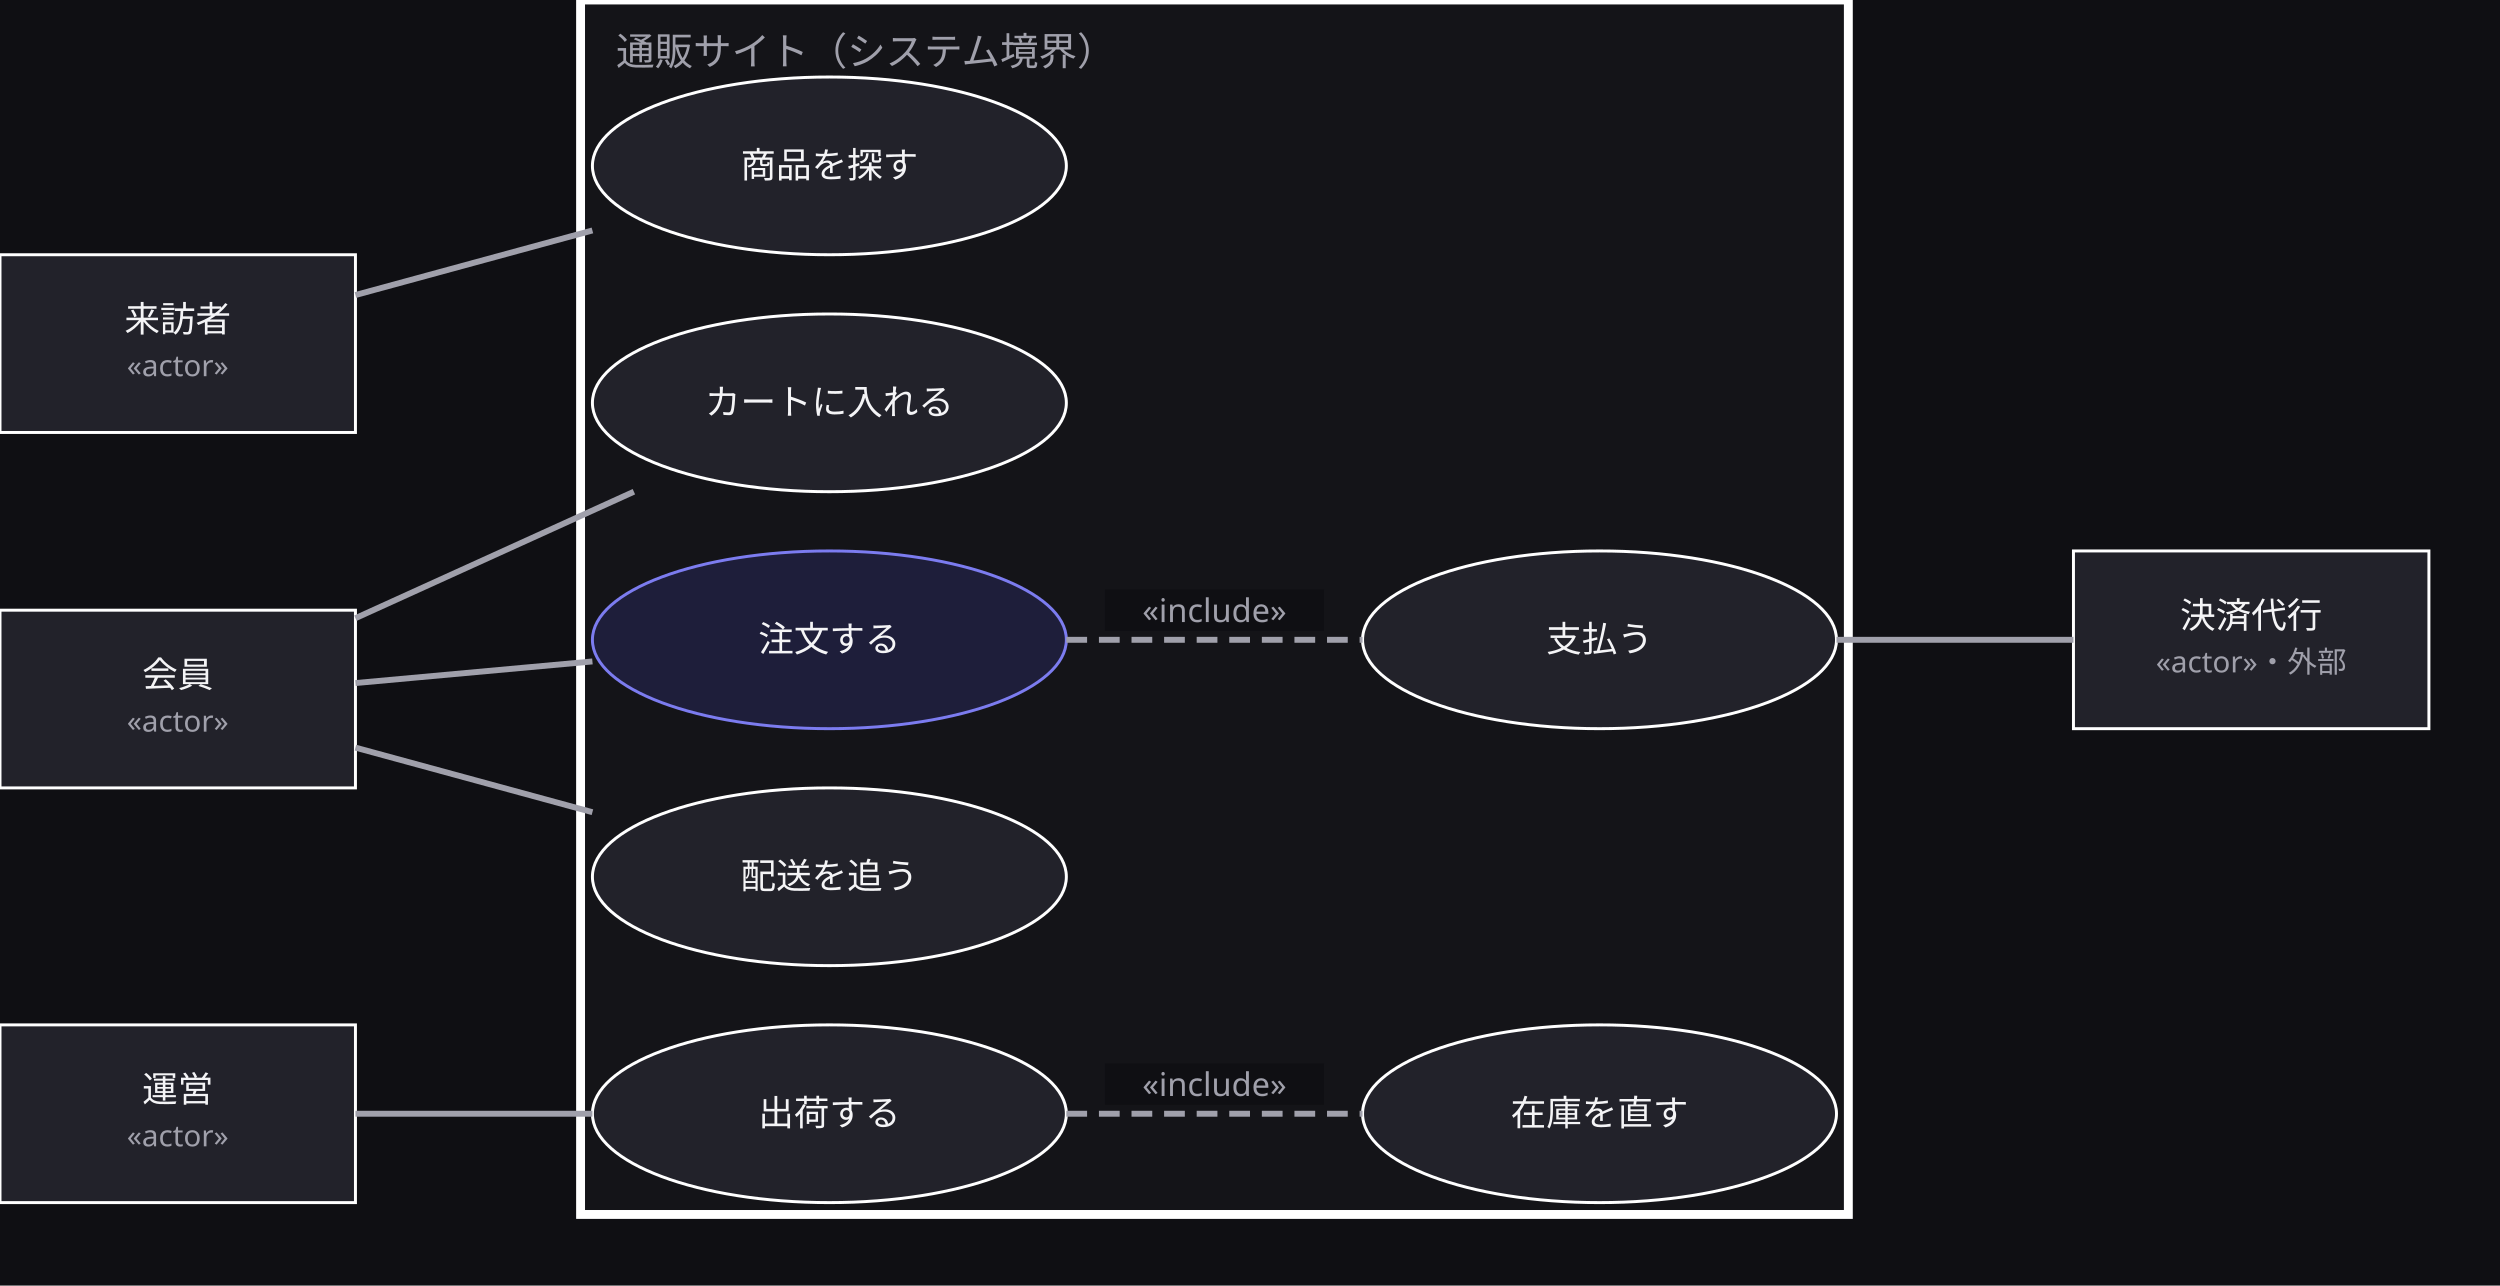
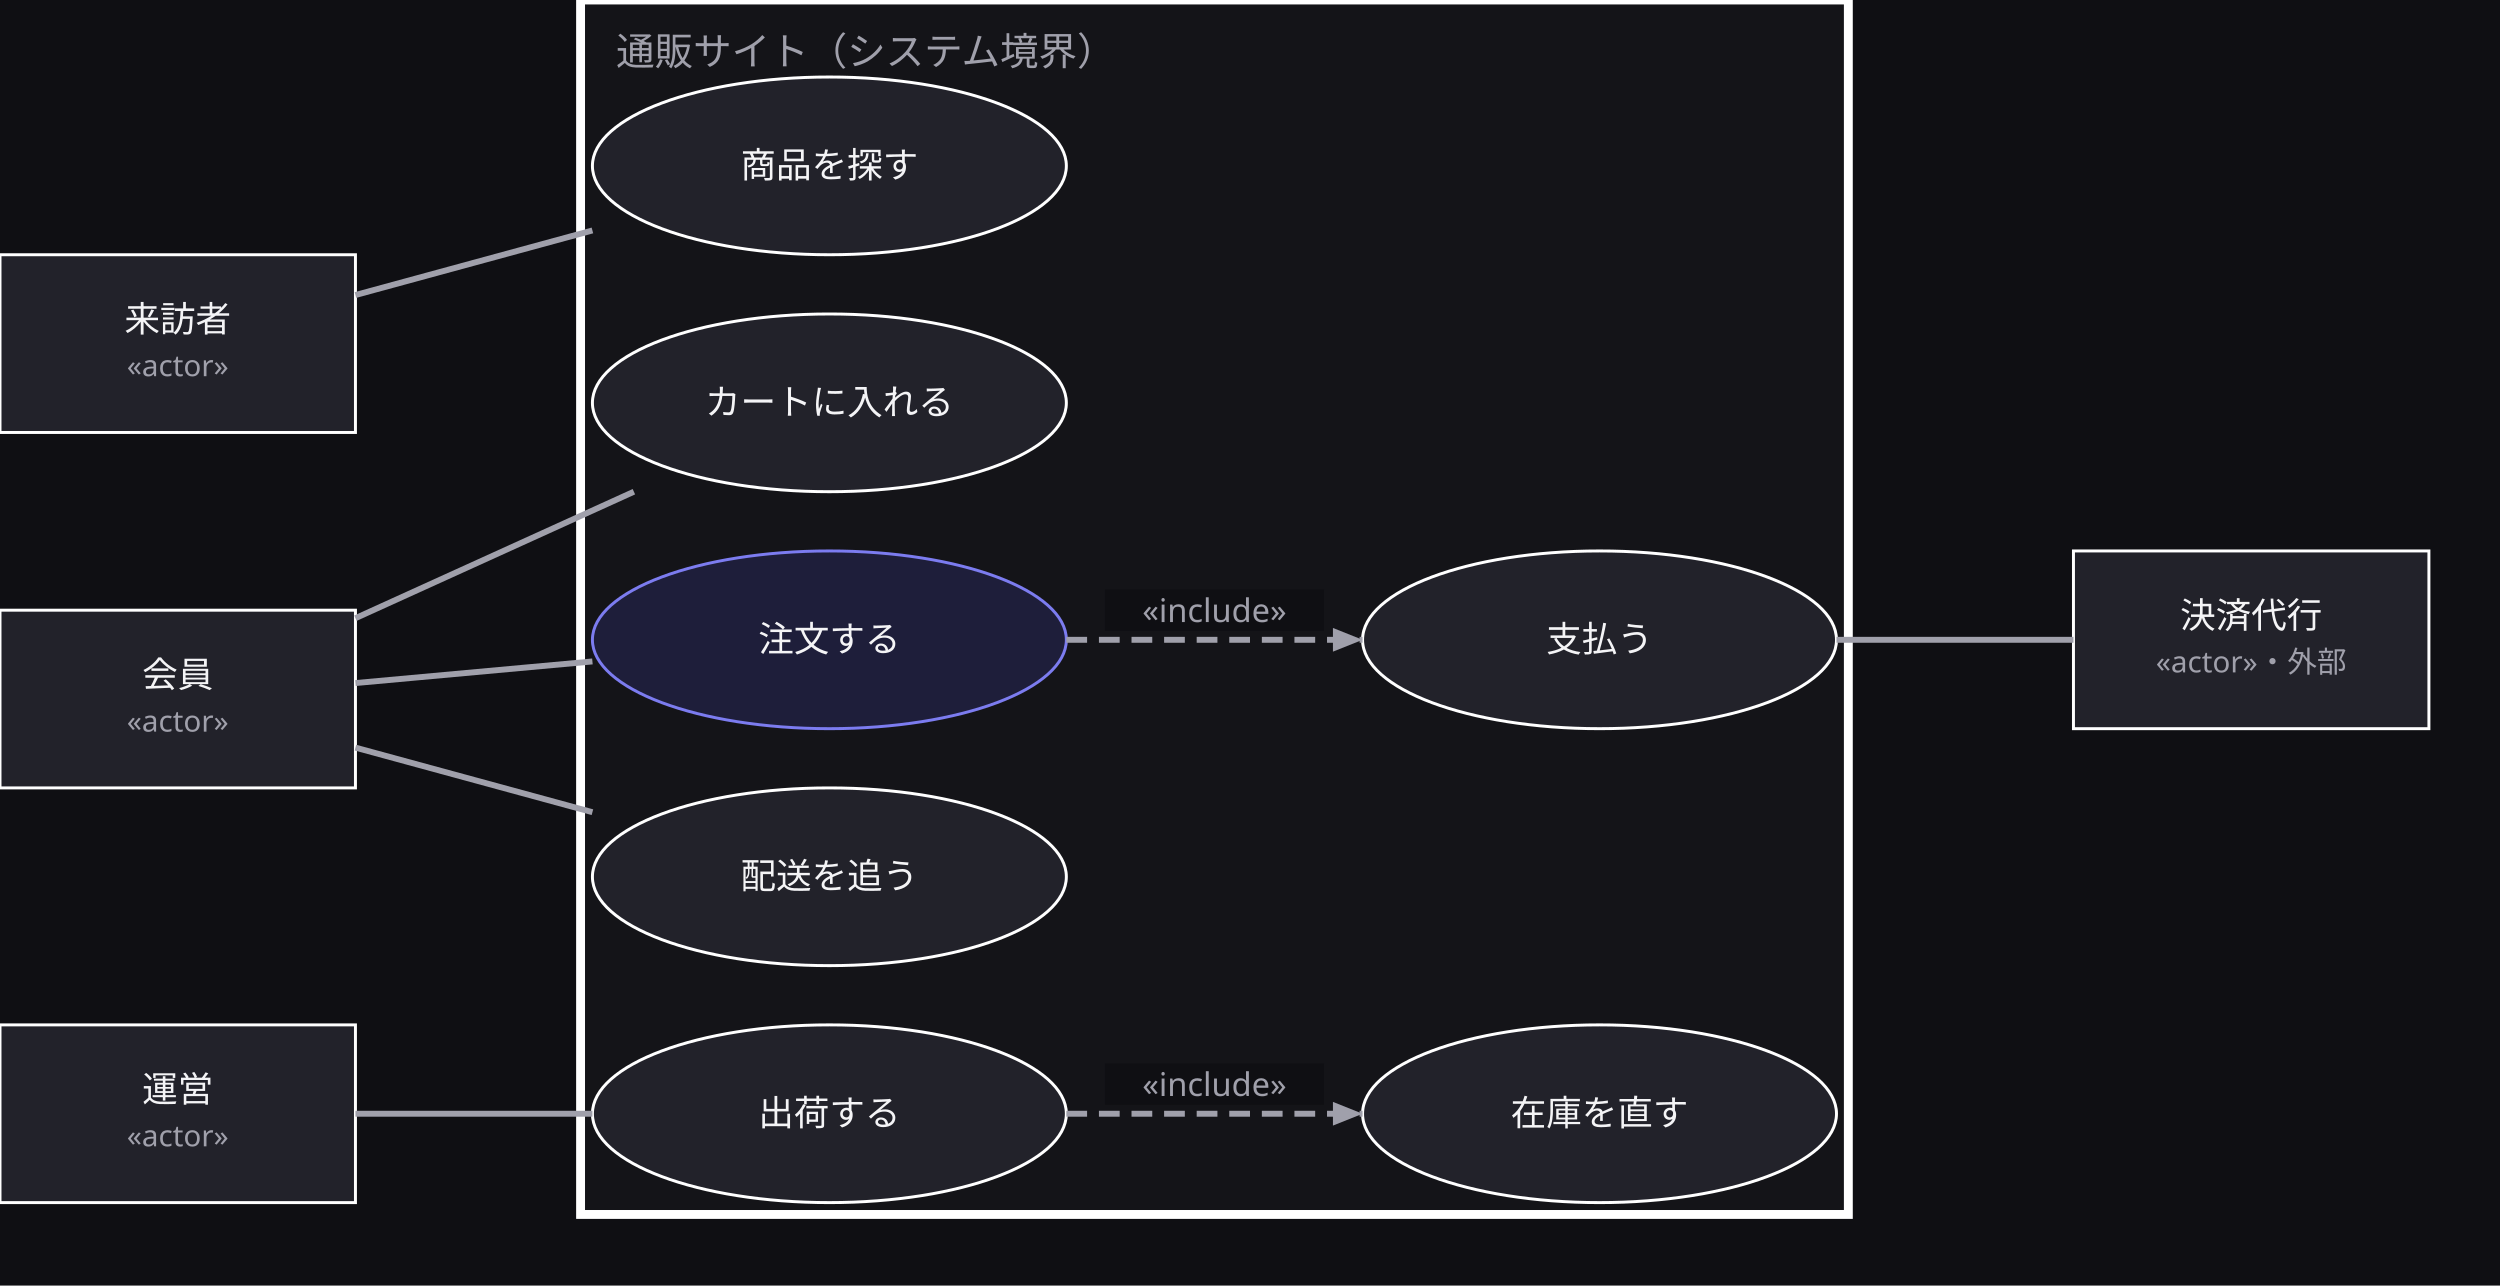
<svg xmlns="http://www.w3.org/2000/svg" width="844" height="434" viewBox="0 0 844 434">
  <defs>
    <marker id="arrow" viewBox="0 0 10 10" refX="9" refY="5" markerWidth="6" markerHeight="6" orient="auto">
      <path d="M 0 0 L 10 5 L 0 10 z" fill="#a0a0ab" />
    </marker>
  </defs>
  <rect data-paper="1" x="0" y="0" width="844" height="434" fill="#0f0f13" />
  <g data-group="sys">
    <rect x="196" y="0" width="428" height="410" fill="#141418" stroke="#ffffff" stroke-width="3" />
    <text x="208" y="22" font-family="sans-serif" font-size="13" fill="#a0a0ab">通販サイト（システム境界）</text>
  </g>
  <g data-node="uc_search" data-pinned="false" data-shape="rect">
    <ellipse cx="280" cy="56" rx="80" ry="30" fill="#22222a" stroke="#ffffff" stroke-width="1" />
    <text x="280" y="60" text-anchor="middle" font-family="sans-serif" font-size="12" fill="#f4f4f6">商品を探す</text>
  </g>
  <g data-node="uc_cart" data-pinned="false" data-shape="rect">
    <ellipse cx="280" cy="136" rx="80" ry="30" fill="#22222a" stroke="#ffffff" stroke-width="1" />
    <text x="280" y="140" text-anchor="middle" font-family="sans-serif" font-size="12" fill="#f4f4f6">カートに入れる</text>
  </g>
  <g data-node="uc_order" data-pinned="false" data-appearance="primary" data-shape="rect">
    <ellipse cx="280" cy="216" rx="80" ry="30" fill="#1e1e3a" stroke="#7c7cf0" stroke-width="1" />
    <text x="280" y="220" text-anchor="middle" font-family="sans-serif" font-size="12" fill="#f4f4f6">注文する</text>
  </g>
  <g data-node="uc_pay" data-pinned="false" data-shape="rect">
    <ellipse cx="540" cy="216" rx="80" ry="30" fill="#22222a" stroke="#ffffff" stroke-width="1" />
    <text x="540" y="220" text-anchor="middle" font-family="sans-serif" font-size="12" fill="#f4f4f6">支払う</text>
  </g>
  <g data-node="uc_track" data-pinned="false" data-shape="rect">
    <ellipse cx="280" cy="296" rx="80" ry="30" fill="#22222a" stroke="#ffffff" stroke-width="1" />
    <text x="280" y="300" text-anchor="middle" font-family="sans-serif" font-size="12" fill="#f4f4f6">配送を追う</text>
  </g>
  <g data-node="uc_ship" data-pinned="false" data-shape="rect">
    <ellipse cx="280" cy="376" rx="80" ry="30" fill="#22222a" stroke="#ffffff" stroke-width="1" />
    <text x="280" y="380" text-anchor="middle" font-family="sans-serif" font-size="12" fill="#f4f4f6">出荷する</text>
  </g>
  <g data-node="uc_stock" data-pinned="false" data-shape="rect">
    <ellipse cx="540" cy="376" rx="80" ry="30" fill="#22222a" stroke="#ffffff" stroke-width="1" />
    <text x="540" y="380" text-anchor="middle" font-family="sans-serif" font-size="12" fill="#f4f4f6">在庫を直す</text>
  </g>
  <g data-node="guest" data-pinned="false" data-shape="rect">
    <rect x="0" y="86" width="120" height="60" fill="#22222a" stroke="#ffffff" stroke-width="1" />
    <text x="60" y="112" text-anchor="middle" font-family="sans-serif" font-size="12" fill="#f4f4f6">来訪者</text>
    <text x="60" y="127" text-anchor="middle" font-family="sans-serif" font-size="10" fill="#a0a0ab">«actor»</text>
  </g>
  <g data-node="member" data-pinned="false" data-shape="rect">
    <rect x="0" y="206" width="120" height="60" fill="#22222a" stroke="#ffffff" stroke-width="1" />
    <text x="60" y="232" text-anchor="middle" font-family="sans-serif" font-size="12" fill="#f4f4f6">会員</text>
    <text x="60" y="247" text-anchor="middle" font-family="sans-serif" font-size="10" fill="#a0a0ab">«actor»</text>
  </g>
  <g data-node="staff" data-pinned="false" data-shape="rect">
    <rect x="0" y="346" width="120" height="60" fill="#22222a" stroke="#ffffff" stroke-width="1" />
    <text x="60" y="372" text-anchor="middle" font-family="sans-serif" font-size="12" fill="#f4f4f6">運営</text>
    <text x="60" y="387" text-anchor="middle" font-family="sans-serif" font-size="10" fill="#a0a0ab">«actor»</text>
  </g>
  <g data-node="card" data-pinned="false" data-shape="rect">
    <rect x="700" y="186" width="120" height="60" fill="#22222a" stroke="#ffffff" stroke-width="1" />
    <text x="760" y="212" text-anchor="middle" font-family="sans-serif" font-size="12" fill="#f4f4f6">決済代行</text>
    <text x="760" y="227" text-anchor="middle" font-family="sans-serif" font-size="10" fill="#a0a0ab">«actor»・外部</text>
  </g>
  <g data-edge="guest&gt;uc_search" data-pinned="false">
    <path d="M 120 99.6 L 200 77.8" fill="none" stroke="#a0a0ab" stroke-width="2" />
  </g>
  <g data-edge="member&gt;uc_cart" data-pinned="false">
    <path d="M 120 208.7 L 214 166" fill="none" stroke="#a0a0ab" stroke-width="2" />
  </g>
  <g data-edge="member&gt;uc_order" data-pinned="false">
    <path d="M 120 230.6 L 200 223.3" fill="none" stroke="#a0a0ab" stroke-width="2" />
  </g>
  <g data-edge="member&gt;uc_track" data-pinned="false">
    <path d="M 120 252.4 L 200 274.2" fill="none" stroke="#a0a0ab" stroke-width="2" />
  </g>
  <g data-edge="staff&gt;uc_ship" data-pinned="false">
    <path d="M 120 376 L 200 376" fill="none" stroke="#a0a0ab" stroke-width="2" />
  </g>
  <g data-edge="uc_order&gt;uc_pay" data-pinned="false">
    <path d="M 360 216 L 460 216" fill="none" stroke="#a0a0ab" stroke-width="2" stroke-dasharray="7 4" />
+     <path d="M 460 216 L 450 212 L 450 220 Z" fill="#a0a0ab" stroke="none" />
    <rect data-edge-label="1" x="373" y="199" width="74" height="14" fill="#0f0f13" />
    <text x="410" y="210" text-anchor="middle" font-family="sans-serif" font-size="11" fill="#a0a0ab">«include»</text>
  </g>
  <g data-edge="uc_ship&gt;uc_stock" data-pinned="false">
    <path d="M 360 376 L 460 376" fill="none" stroke="#a0a0ab" stroke-width="2" stroke-dasharray="7 4" />
+     <path d="M 460 376 L 450 372 L 450 380 Z" fill="#a0a0ab" stroke="none" />
    <rect data-edge-label="1" x="373" y="359" width="74" height="14" fill="#0f0f13" />
    <text x="410" y="370" text-anchor="middle" font-family="sans-serif" font-size="11" fill="#a0a0ab">«include»</text>
  </g>
  <g data-edge="uc_pay&gt;card" data-pinned="false">
    <path d="M 620 216 L 700 216" fill="none" stroke="#a0a0ab" stroke-width="2" />
  </g>
</svg>
